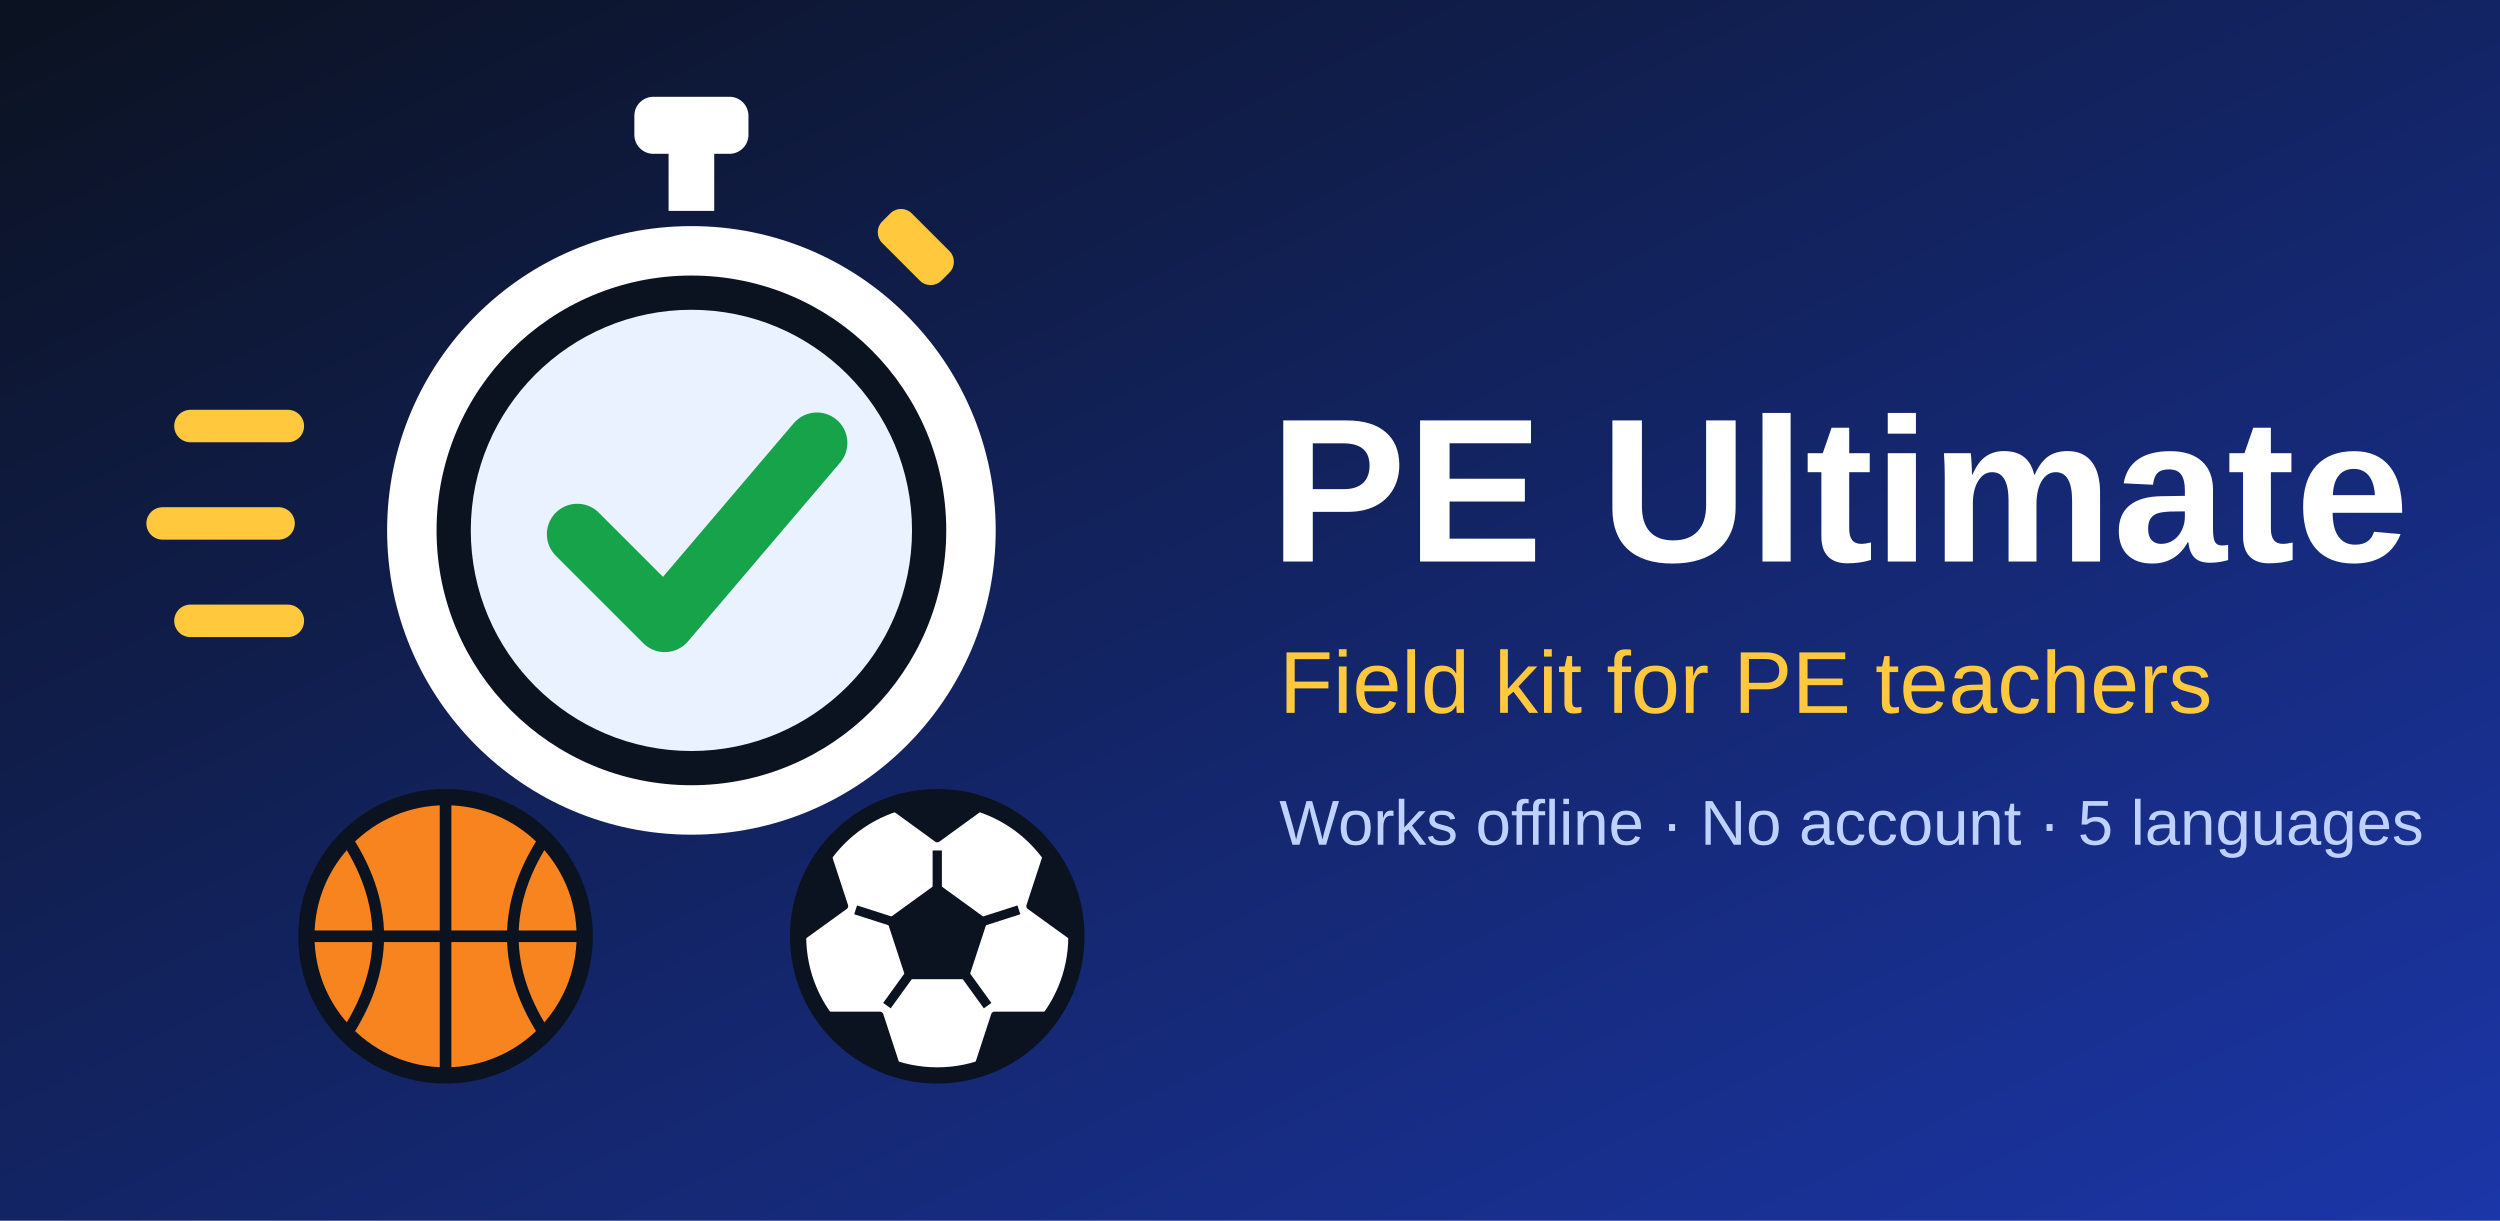
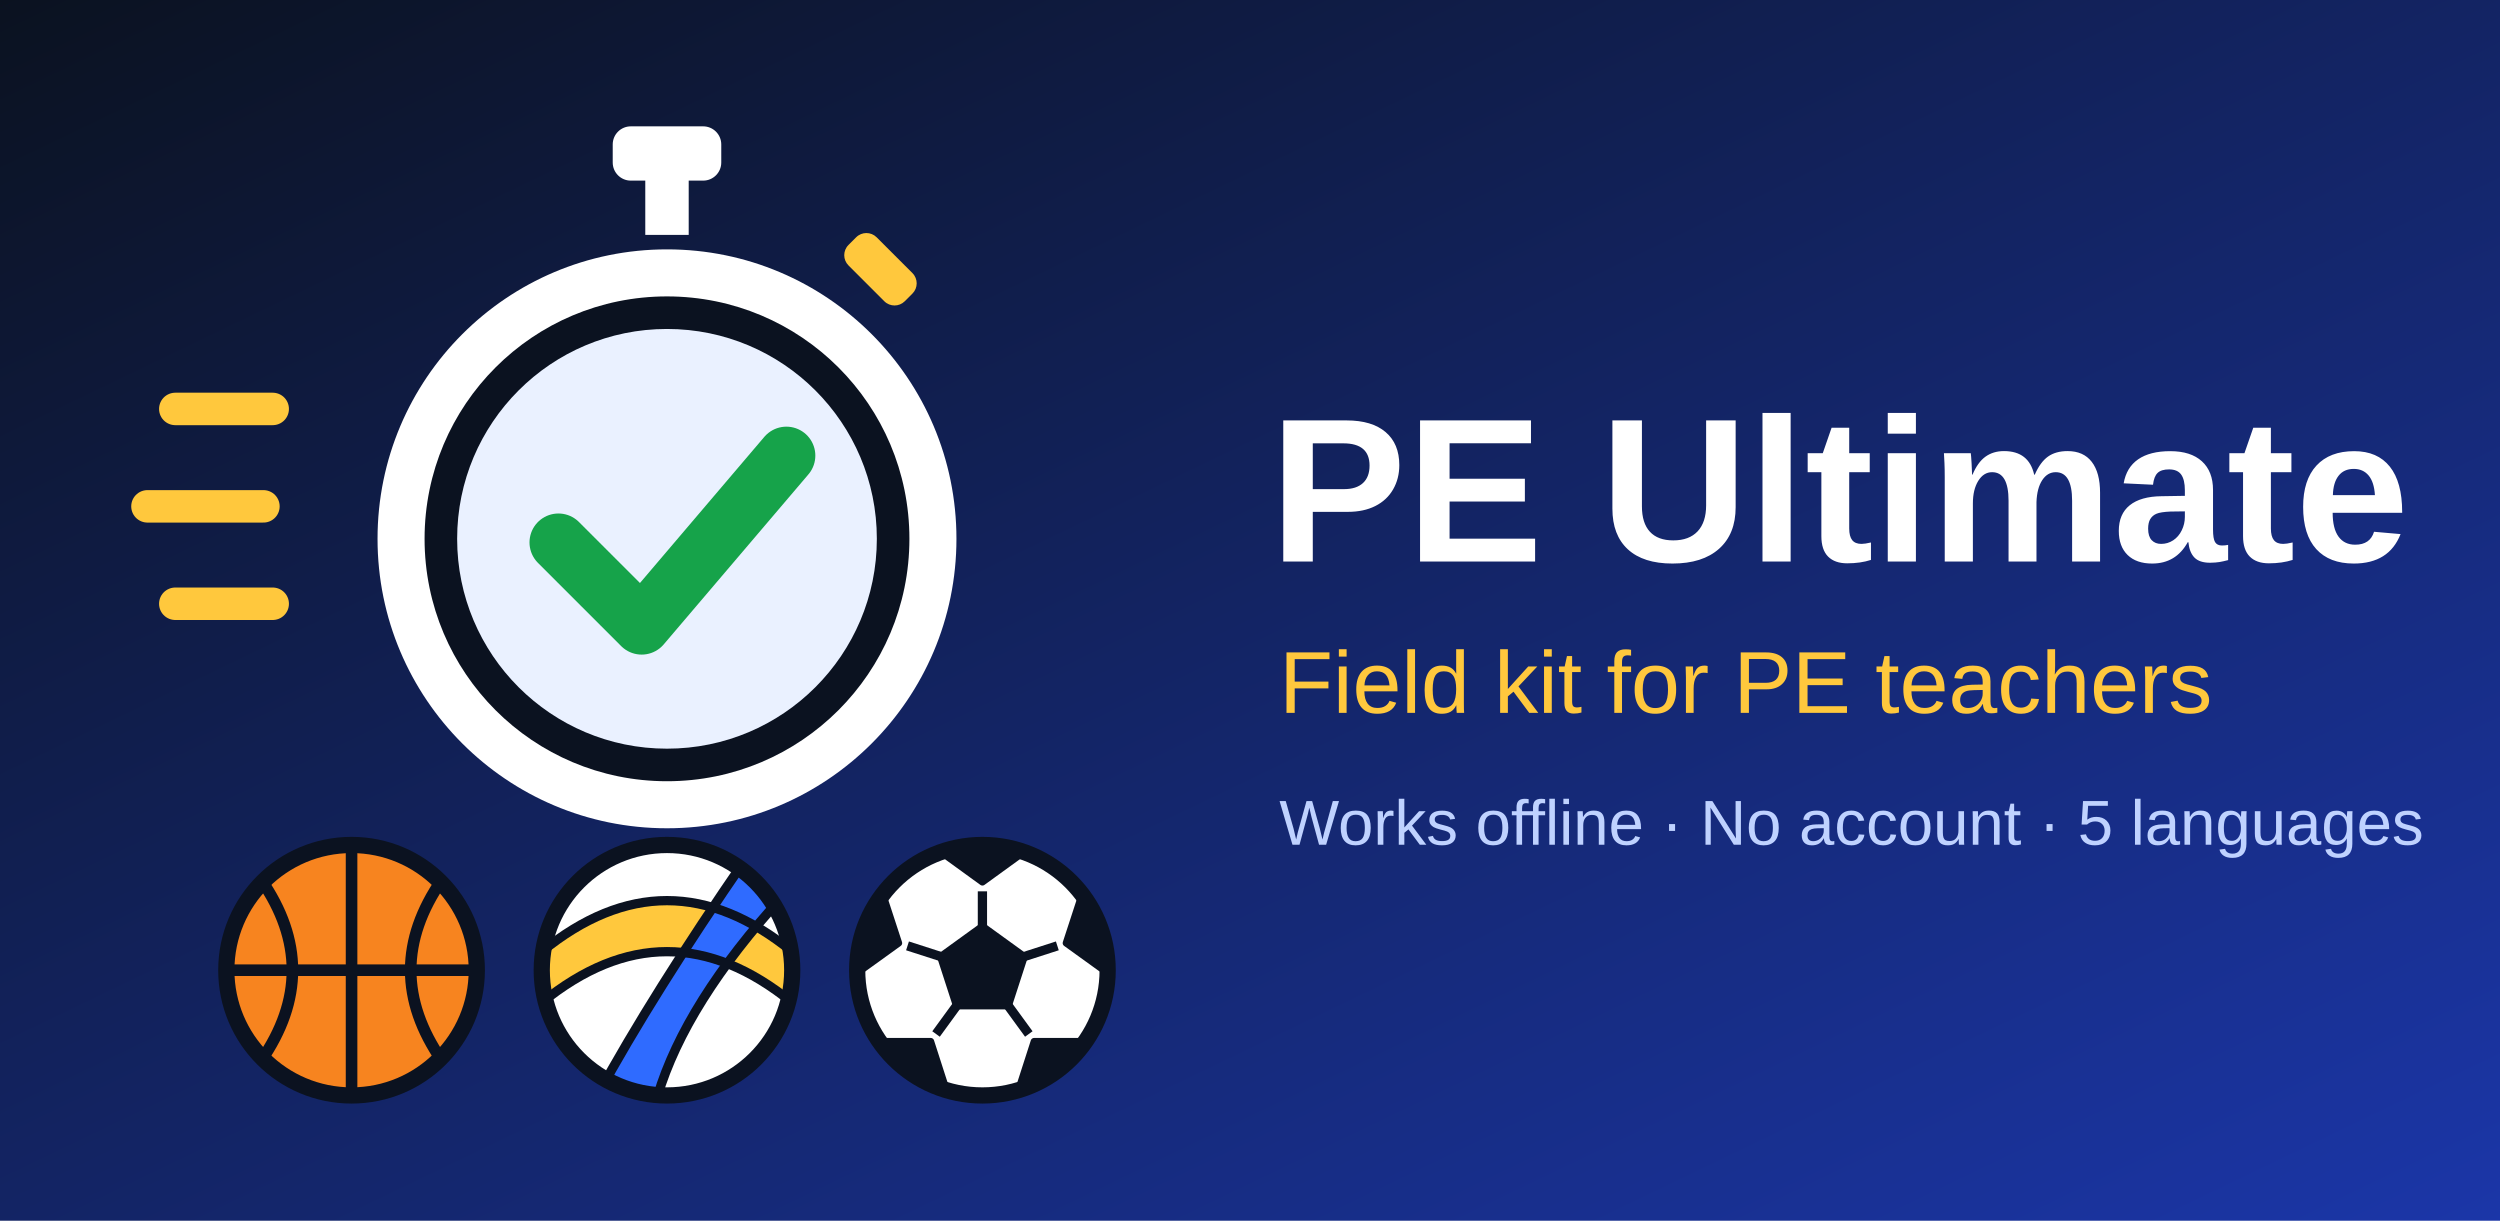
<svg xmlns="http://www.w3.org/2000/svg" viewBox="0 0 1024 500" width="1024" height="500">
  <defs>
    <linearGradient id="bg" x1="0" y1="0" x2="1" y2="1">
      <stop offset="0" stop-color="#0B1220" />
      <stop offset="1" stop-color="#1B36A8" />
    </linearGradient>
  </defs>
  <rect width="1024" height="500" fill="url(#bg)" />
-   <g transform="translate(40 -6) scale(.95)">
+   <g transform="translate(30 6) scale(.95)">
    <g stroke="#FFC83D" stroke-width="14" stroke-linecap="round">
-       <line x1="40" y1="190" x2="82" y2="190" />
-       <line x1="28" y1="232" x2="78" y2="232" />
-       <line x1="40" y1="274" x2="82" y2="274" />
+       <line x1="44" y1="170" x2="86" y2="170" />
+       <line x1="32" y1="212" x2="82" y2="212" />
+       <line x1="44" y1="254" x2="86" y2="254" />
    </g>
-     <g transform="translate(256 235) scale(.82) translate(-256 -290)">
+     <g transform="translate(256 226) scale(.78) translate(-256 -290)">
      <rect x="226" y="62" width="60" height="30" rx="10" fill="#FFFFFF" />
      <rect x="244" y="88" width="24" height="34" fill="#FFFFFF" />
      <rect x="352" y="130" width="44" height="22" rx="8" fill="#FFC83D" transform="rotate(45 374 141)" />
      <circle cx="256" cy="290" r="160" fill="#FFFFFF" />
      <circle cx="256" cy="290" r="134" fill="#0B1220" />
      <circle cx="256" cy="290" r="116" fill="#EAF1FF" />
      <path d="M196 292 L242 338 L322 244" fill="none" stroke="#16A34A" stroke-width="32" stroke-linecap="round" stroke-linejoin="round" />
    </g>
-     <g>
-       <clipPath id="cb">
-         <circle cx="150" cy="410" r="60" />
-       </clipPath>
-       <circle cx="150" cy="410" r="60" fill="#F7841F" />
-       <g clip-path="url(#cb)" fill="none" stroke="#0B1220" stroke-width="5" stroke-linecap="round">
-         <line x1="150" y1="350" x2="150" y2="470" />
-         <line x1="90" y1="410" x2="210" y2="410" />
-         <path d="M106 366 Q136 410 106 454" />
-         <path d="M194 366 Q164 410 194 454" />
-       </g>
-       <circle cx="150" cy="410" r="60" fill="none" stroke="#0B1220" stroke-width="7" />
+     <clipPath id="cb0">
+       <circle cx="120" cy="412" r="54" />
+     </clipPath>
+     <circle cx="120" cy="412" r="54" fill="#F7841F" />
+     <g clip-path="url(#cb0)" fill="none" stroke="#0B1220" stroke-width="5" stroke-linecap="round">
+       <line x1="120" y1="358" x2="120" y2="466" />
+       <line x1="66" y1="412" x2="174" y2="412" />
+       <path d="M81 373 Q108 412 81 451" />
+       <path d="M159 373 Q132 412 159 451" />
    </g>
-     <g>
-       <clipPath id="cs">
-         <circle cx="362" cy="410" r="60" />
-       </clipPath>
-       <circle cx="362" cy="410" r="60" fill="#FFFFFF" />
-       <g clip-path="url(#cs)" fill="#0B1220" stroke="#0B1220" stroke-width="3" stroke-linejoin="round">
-         <polygon points="362.0,389.0 382.0,403.5 374.3,427.0 349.7,427.0 342.0,403.5" />
-         <line x1="362.0" y1="390.0" x2="362.0" y2="373.0" stroke-width="4" />
-         <polygon points="362.0,368.0 343.0,354.2 350.2,331.8 373.8,331.8 381.0,354.2" />
-         <line x1="381.0" y1="403.8" x2="397.2" y2="398.6" stroke-width="4" />
-         <polygon points="401.9,397.0 409.2,374.7 432.7,374.7 440.0,397.0 421.0,410.8" />
-         <line x1="373.8" y1="426.2" x2="383.7" y2="439.9" stroke-width="4" />
-         <polygon points="386.7,444.0 410.2,444.0 417.5,466.3 398.4,480.2 379.4,466.3" />
-         <line x1="350.2" y1="426.2" x2="340.3" y2="439.9" stroke-width="4" />
-         <polygon points="337.3,444.0 344.6,466.3 325.6,480.2 306.5,466.3 313.8,444.0" />
-         <line x1="343.0" y1="403.8" x2="326.8" y2="398.6" stroke-width="4" />
-         <polygon points="322.1,397.0 303.0,410.8 284.0,397.0 291.3,374.7 314.8,374.7" />
-       </g>
-       <circle cx="362" cy="410" r="60" fill="none" stroke="#0B1220" stroke-width="7" />
+     <circle cx="120" cy="412" r="54" fill="none" stroke="#0B1220" stroke-width="7" />
+     <clipPath id="cv0">
+       <circle cx="256" cy="412" r="54" />
+     </clipPath>
+     <circle cx="256" cy="412" r="54" fill="#FFFFFF" />
+     <g clip-path="url(#cv0)">
+       <path d="M202 404 Q256 360 310 404 L310 426 Q256 382 202 426 Z" fill="#FFC83D" />
+       <path d="M226 466 Q250 422 290 364 L306 380 Q264 426 252 466 Z" fill="#2F6BFF" />
+       <path d="M202 404 Q256 360 310 404" fill="none" stroke="#0B1220" stroke-width="4" />
+       <path d="M202 426 Q256 382 310 426" fill="none" stroke="#0B1220" stroke-width="4" />
+       <path d="M226 466 Q250 422 290 364" fill="none" stroke="#0B1220" stroke-width="4" />
+       <path d="M252 466 Q264 426 306 380" fill="none" stroke="#0B1220" stroke-width="4" />
    </g>
+     <circle cx="256" cy="412" r="54" fill="none" stroke="#0B1220" stroke-width="7" />
+     <clipPath id="cs0">
+       <circle cx="392" cy="412" r="54" />
+     </clipPath>
+     <circle cx="392" cy="412" r="54" fill="#FFFFFF" />
+     <g clip-path="url(#cs0)" fill="#0B1220" stroke="#0B1220" stroke-width="3" stroke-linejoin="round">
+       <polygon points="392.0,393.0 410.1,406.1 403.2,427.4 380.8,427.4 373.9,406.1" />
+       <line x1="392.0" y1="394.0" x2="392.0" y2="378.0" stroke-width="4" />
+       <polygon points="392.0,374.0 374.9,361.6 381.4,341.4 402.6,341.4 409.1,361.6" />
+       <line x1="409.1" y1="406.4" x2="424.3" y2="401.5" stroke-width="4" />
+       <polygon points="428.1,400.3 434.7,380.1 455.8,380.1 462.4,400.3 445.3,412.7" />
+       <line x1="402.6" y1="426.6" x2="412.0" y2="439.5" stroke-width="4" />
+       <polygon points="414.3,442.7 435.5,442.7 442.0,462.9 424.9,475.3 407.8,462.9" />
+       <line x1="381.4" y1="426.6" x2="372.0" y2="439.5" stroke-width="4" />
+       <polygon points="369.7,442.7 376.2,462.9 359.1,475.3 342.0,462.9 348.5,442.7" />
+       <line x1="374.9" y1="406.4" x2="359.7" y2="401.5" stroke-width="4" />
+       <polygon points="355.9,400.3 338.7,412.7 321.6,400.3 328.2,380.1 349.3,380.1" />
+     </g>
+     <circle cx="392" cy="412" r="54" fill="none" stroke="#0B1220" stroke-width="7" />
  </g>
  <text x="520" y="230" font-family="Liberation Sans, Arial, Helvetica, sans-serif" font-weight="700" font-size="84" fill="#FFFFFF">PE Ultimate</text>
  <text x="524" y="292" font-family="Liberation Sans, Arial, Helvetica, sans-serif" font-size="36" fill="#FFC83D">Field kit for PE teachers</text>
  <text x="524" y="346" font-family="Liberation Sans, Arial, Helvetica, sans-serif" font-size="26" fill="#BFD2FF">Works offline · No account · 5 languages</text>
</svg>
